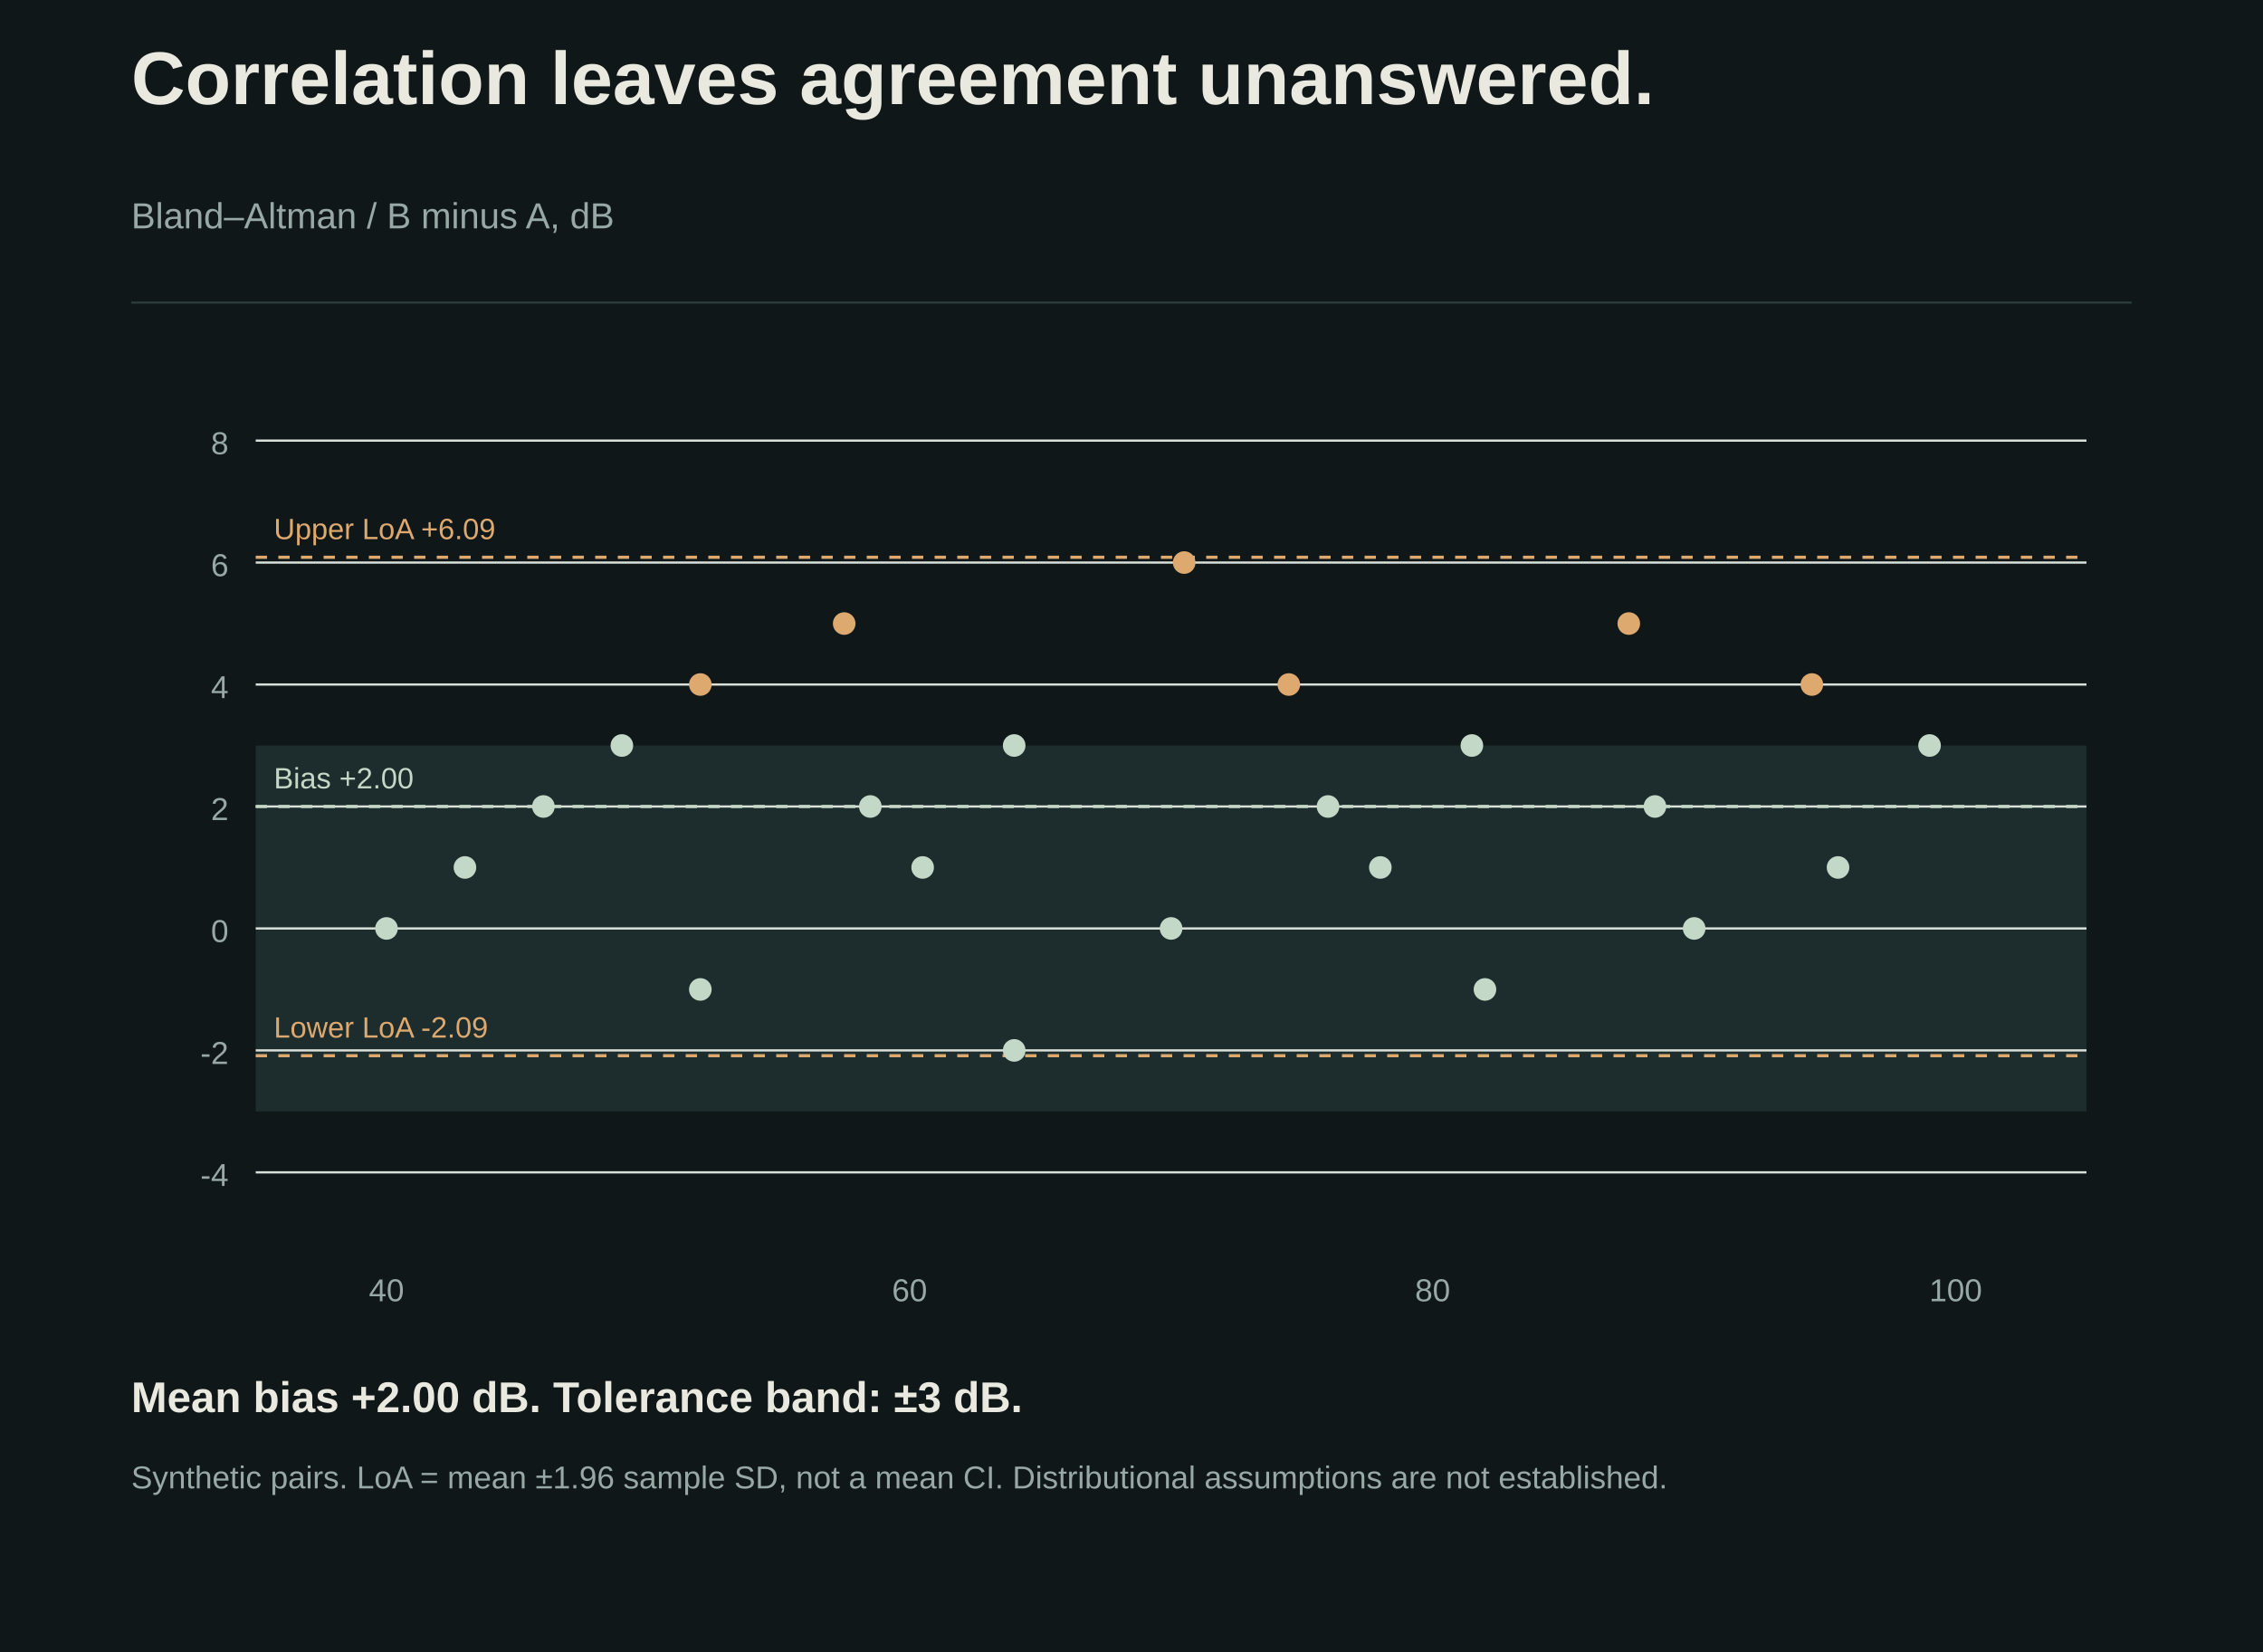
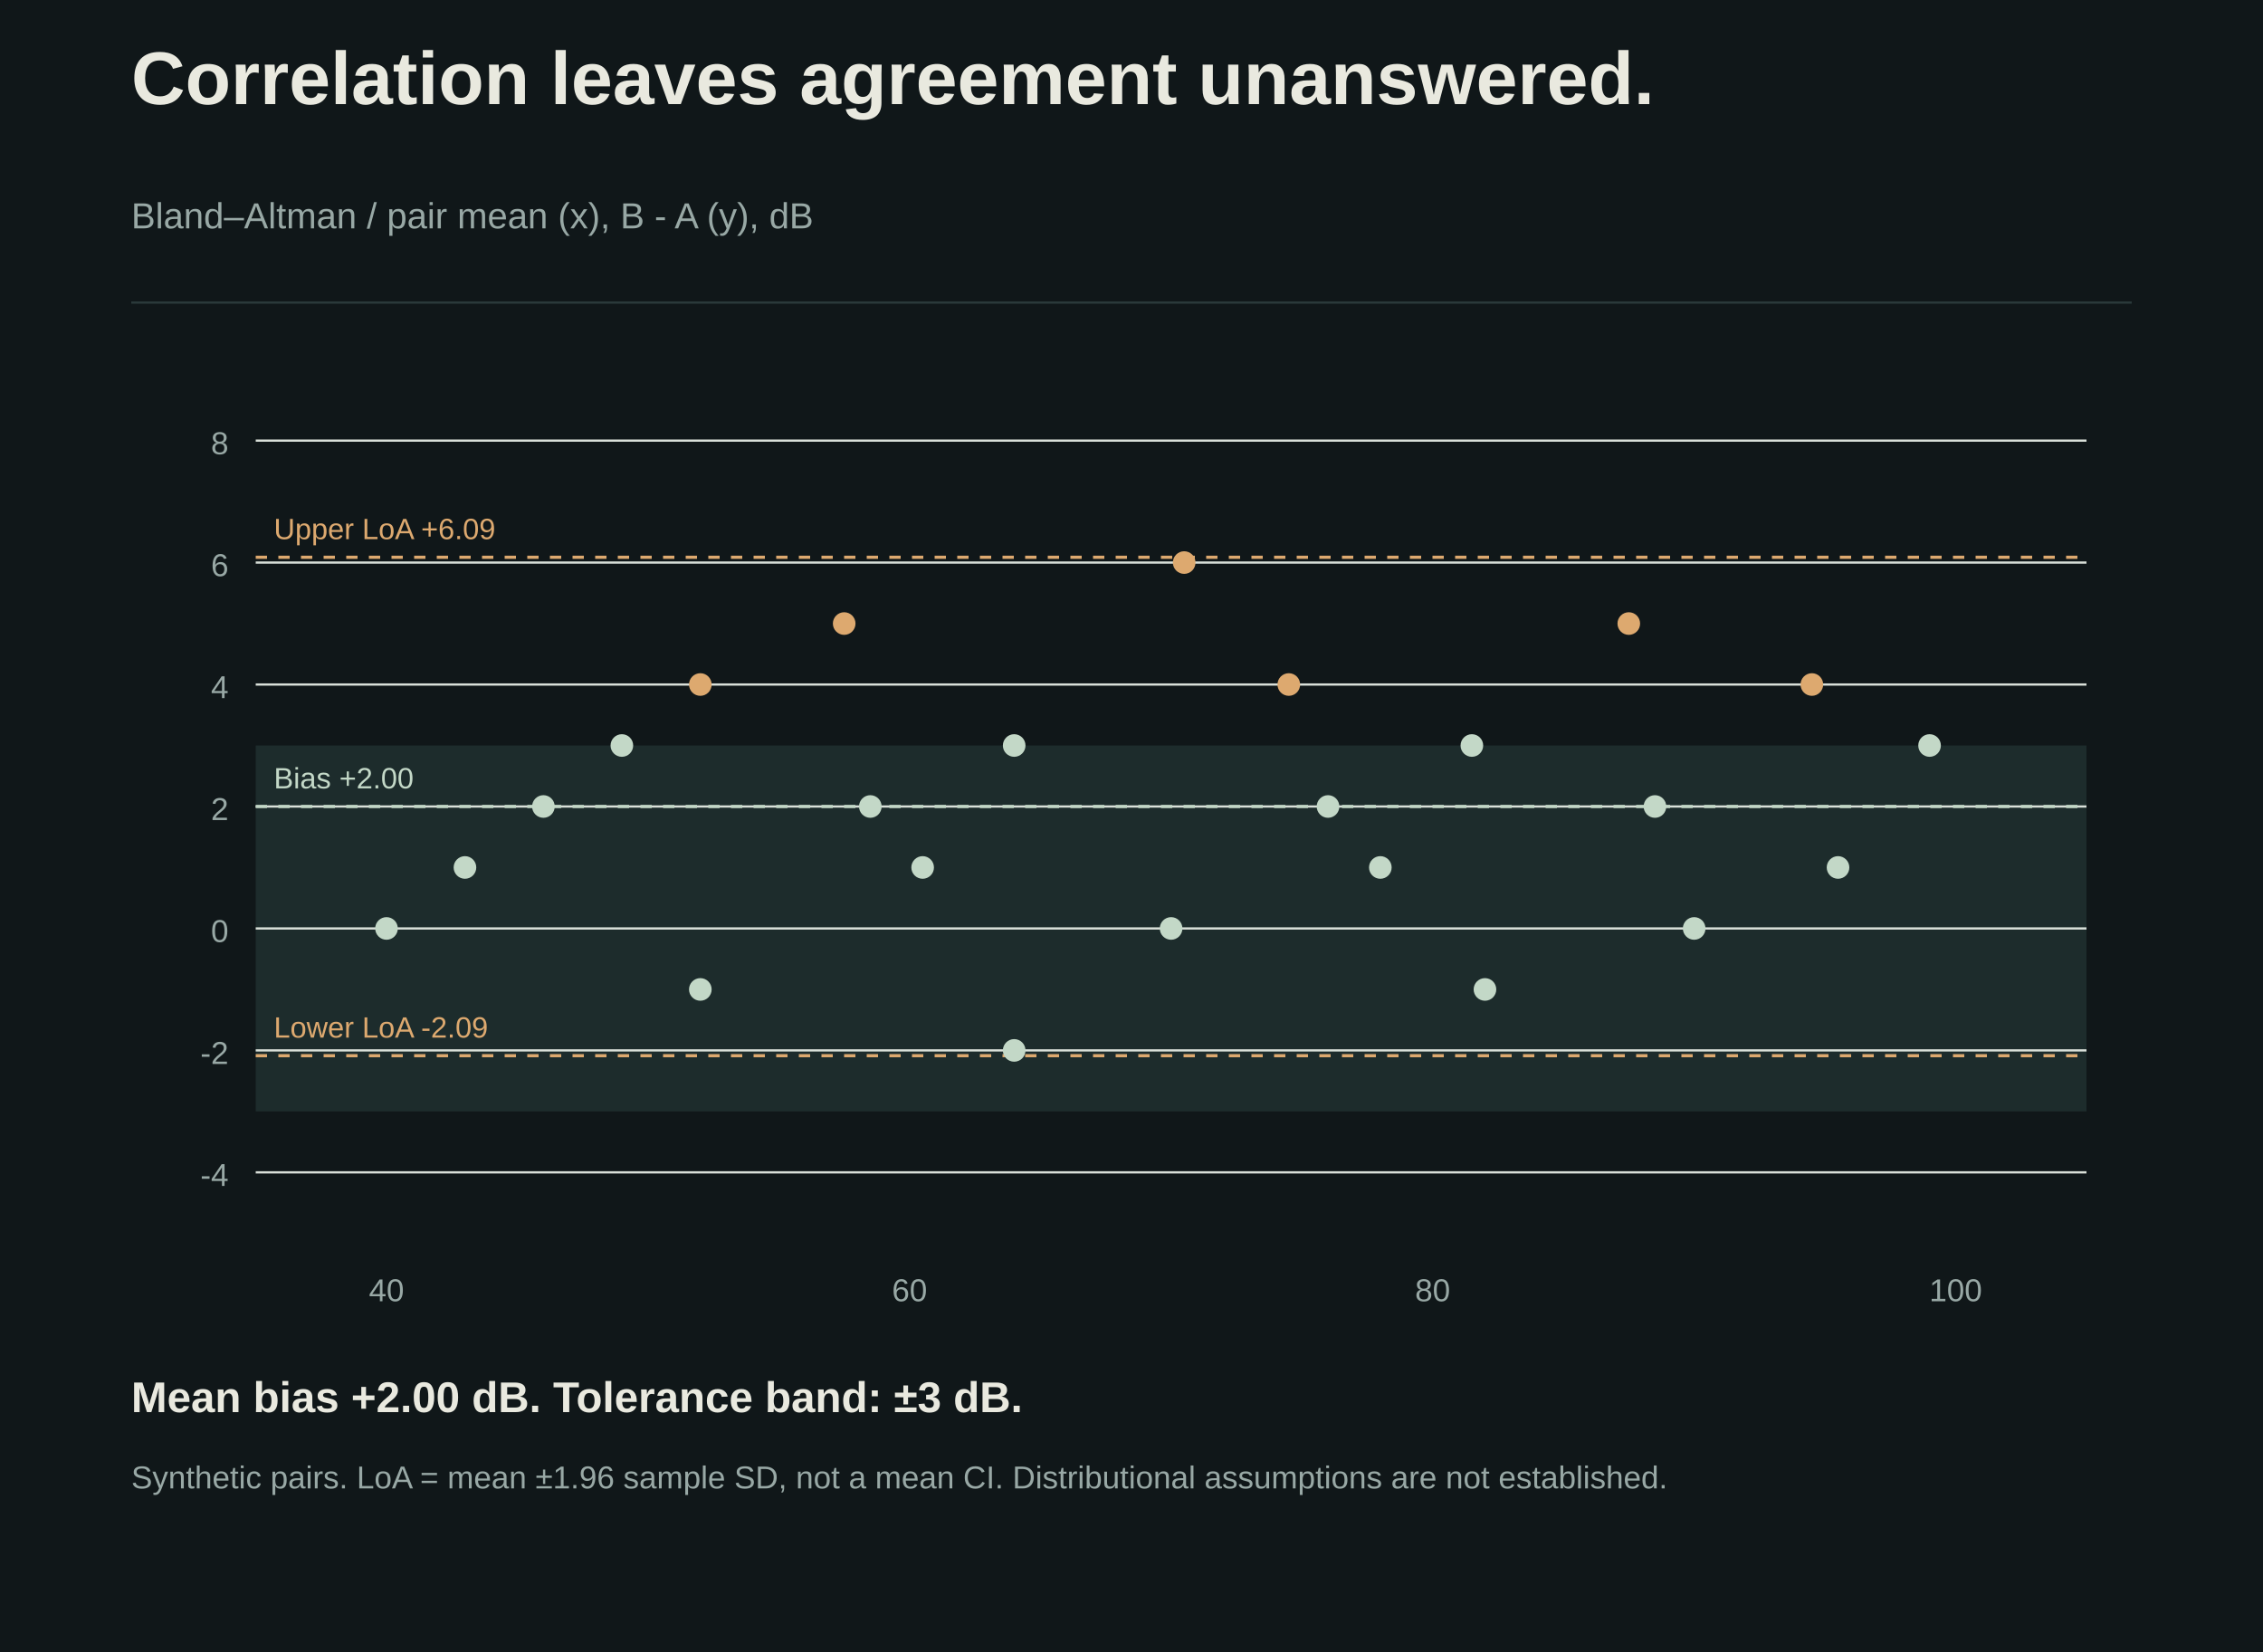
<svg xmlns="http://www.w3.org/2000/svg" width="1000" height="730" viewBox="0 0 1000 730" role="img" aria-labelledby="title desc" font-family="Segoe UI, Arial, sans-serif">
  <rect width="1000" height="730" fill="#101719" />
  <text x="58.00" y="46.00" font-size="33" fill="#e9e9df" text-anchor="start" font-weight="650">Correlation leaves agreement unanswered.</text>
-   <text x="58.00" y="100.90" font-size="16" fill="#98a8a5" text-anchor="start" font-weight="400">Bland–Altman / B minus A, dB</text>
+   <text x="58.00" y="100.90" font-size="16" fill="#98a8a5" text-anchor="start" font-weight="400">Bland–Altman / pair mean (x), B - A (y), dB</text>
  <line x1="58.00" y1="133.70" x2="942.00" y2="133.70" stroke="#2a393a" stroke-width="1" />
  <rect x="113.00" y="329.43" width="809.00" height="161.68" fill="#1d2c2c" />
  <line x1="113.00" y1="518.05" x2="922.00" y2="518.05" stroke="#d9e0d9" stroke-width="1" />
  <text x="101.00" y="524.05" font-size="14" fill="#98a8a5" text-anchor="end" font-weight="400">-4</text>
  <line x1="113.00" y1="464.16" x2="922.00" y2="464.16" stroke="#d9e0d9" stroke-width="1" />
  <text x="101.00" y="470.16" font-size="14" fill="#98a8a5" text-anchor="end" font-weight="400">-2</text>
  <line x1="113.00" y1="410.27" x2="922.00" y2="410.27" stroke="#d9e0d9" stroke-width="1" />
  <text x="101.00" y="416.27" font-size="14" fill="#98a8a5" text-anchor="end" font-weight="400">0</text>
  <line x1="113.00" y1="356.38" x2="922.00" y2="356.38" stroke="#d9e0d9" stroke-width="1" />
  <text x="101.00" y="362.38" font-size="14" fill="#98a8a5" text-anchor="end" font-weight="400">2</text>
  <line x1="113.00" y1="302.48" x2="922.00" y2="302.48" stroke="#d9e0d9" stroke-width="1" />
  <text x="101.00" y="308.48" font-size="14" fill="#98a8a5" text-anchor="end" font-weight="400">4</text>
  <line x1="113.00" y1="248.59" x2="922.00" y2="248.59" stroke="#d9e0d9" stroke-width="1" />
  <text x="101.00" y="254.59" font-size="14" fill="#98a8a5" text-anchor="end" font-weight="400">6</text>
  <line x1="113.00" y1="194.70" x2="922.00" y2="194.70" stroke="#d9e0d9" stroke-width="1" />
  <text x="101.00" y="200.70" font-size="14" fill="#98a8a5" text-anchor="end" font-weight="400">8</text>
  <text x="170.79" y="575.00" font-size="14" fill="#98a8a5" text-anchor="middle" font-weight="400">40</text>
  <text x="401.93" y="575.00" font-size="14" fill="#98a8a5" text-anchor="middle" font-weight="400">60</text>
  <text x="633.07" y="575.00" font-size="14" fill="#98a8a5" text-anchor="middle" font-weight="400">80</text>
  <text x="864.21" y="575.00" font-size="14" fill="#98a8a5" text-anchor="middle" font-weight="400">100</text>
  <line x1="113.00" y1="356.38" x2="922.00" y2="356.38" stroke="#c3d8c7" stroke-width="1.4" stroke-dasharray="5 5" />
  <text x="121.00" y="348.38" font-size="13" fill="#c3d8c7" text-anchor="start" font-weight="400">Bias +2.00</text>
  <line x1="113.00" y1="466.50" x2="922.00" y2="466.50" stroke="#dda96f" stroke-width="1.4" stroke-dasharray="5 5" />
  <text x="121.00" y="458.50" font-size="13" fill="#dda96f" text-anchor="start" font-weight="400">Lower LoA -2.09</text>
  <line x1="113.00" y1="246.25" x2="922.00" y2="246.25" stroke="#dda96f" stroke-width="1.4" stroke-dasharray="5 5" />
  <text x="121.00" y="238.25" font-size="13" fill="#dda96f" text-anchor="start" font-weight="400">Upper LoA +6.09</text>
  <circle cx="170.79" cy="410.27" r="5" fill="#c3d8c7" data-mark="agreement" data-id="S01" data-mean="40.0" data-difference="0.0" />
  <circle cx="205.46" cy="383.32" r="5" fill="#c3d8c7" data-mark="agreement" data-id="S02" data-mean="43.0" data-difference="1.0" />
  <circle cx="240.13" cy="356.38" r="5" fill="#c3d8c7" data-mark="agreement" data-id="S03" data-mean="46.0" data-difference="2.0" />
  <circle cx="274.80" cy="329.43" r="5" fill="#c3d8c7" data-mark="agreement" data-id="S04" data-mean="49.0" data-difference="3.0" />
  <circle cx="309.47" cy="302.48" r="5" fill="#dda96f" data-mark="agreement" data-id="S05" data-mean="52.0" data-difference="4.0" />
  <circle cx="309.47" cy="437.22" r="5" fill="#c3d8c7" data-mark="agreement" data-id="S06" data-mean="52.0" data-difference="-1.0" />
  <circle cx="373.04" cy="275.54" r="5" fill="#dda96f" data-mark="agreement" data-id="S07" data-mean="57.5" data-difference="5.0" />
  <circle cx="384.59" cy="356.38" r="5" fill="#c3d8c7" data-mark="agreement" data-id="S08" data-mean="58.5" data-difference="2.0" />
  <circle cx="407.71" cy="383.32" r="5" fill="#c3d8c7" data-mark="agreement" data-id="S09" data-mean="60.5" data-difference="1.0" />
  <circle cx="448.16" cy="329.43" r="5" fill="#c3d8c7" data-mark="agreement" data-id="S10" data-mean="64.0" data-difference="3.0" />
  <circle cx="448.16" cy="464.16" r="5" fill="#c3d8c7" data-mark="agreement" data-id="S11" data-mean="64.0" data-difference="-2.0" />
  <circle cx="523.28" cy="248.59" r="5" fill="#dda96f" data-mark="agreement" data-id="S12" data-mean="70.5" data-difference="6.0" />
  <circle cx="517.50" cy="410.27" r="5" fill="#c3d8c7" data-mark="agreement" data-id="S13" data-mean="70.0" data-difference="0.0" />
  <circle cx="569.51" cy="302.48" r="5" fill="#dda96f" data-mark="agreement" data-id="S14" data-mean="74.5" data-difference="4.0" />
  <circle cx="586.84" cy="356.38" r="5" fill="#c3d8c7" data-mark="agreement" data-id="S15" data-mean="76.0" data-difference="2.0" />
  <circle cx="609.96" cy="383.32" r="5" fill="#c3d8c7" data-mark="agreement" data-id="S16" data-mean="78.0" data-difference="1.0" />
  <circle cx="650.41" cy="329.43" r="5" fill="#c3d8c7" data-mark="agreement" data-id="S17" data-mean="81.5" data-difference="3.0" />
  <circle cx="656.19" cy="437.22" r="5" fill="#c3d8c7" data-mark="agreement" data-id="S18" data-mean="82.0" data-difference="-1.0" />
  <circle cx="719.75" cy="275.54" r="5" fill="#dda96f" data-mark="agreement" data-id="S19" data-mean="87.5" data-difference="5.0" />
  <circle cx="731.31" cy="356.38" r="5" fill="#c3d8c7" data-mark="agreement" data-id="S20" data-mean="88.5" data-difference="2.0" />
  <circle cx="748.64" cy="410.27" r="5" fill="#c3d8c7" data-mark="agreement" data-id="S21" data-mean="90.0" data-difference="0.0" />
  <circle cx="800.65" cy="302.48" r="5" fill="#dda96f" data-mark="agreement" data-id="S22" data-mean="94.5" data-difference="4.0" />
  <circle cx="812.21" cy="383.32" r="5" fill="#c3d8c7" data-mark="agreement" data-id="S23" data-mean="95.5" data-difference="1.0" />
  <circle cx="852.66" cy="329.43" r="5" fill="#c3d8c7" data-mark="agreement" data-id="S24" data-mean="99.0" data-difference="3.0" />
  <text x="58.00" y="624.00" font-size="19" fill="#e9e9df" text-anchor="start" font-weight="600">Mean bias +2.00 dB. Tolerance band: ±3 dB.</text>
  <text x="58.00" y="657.70" font-size="14" fill="#98a8a5" text-anchor="start" font-weight="400">Synthetic pairs. LoA = mean ±1.96 sample SD, not a mean CI. Distributional assumptions are not established.</text>
</svg>
